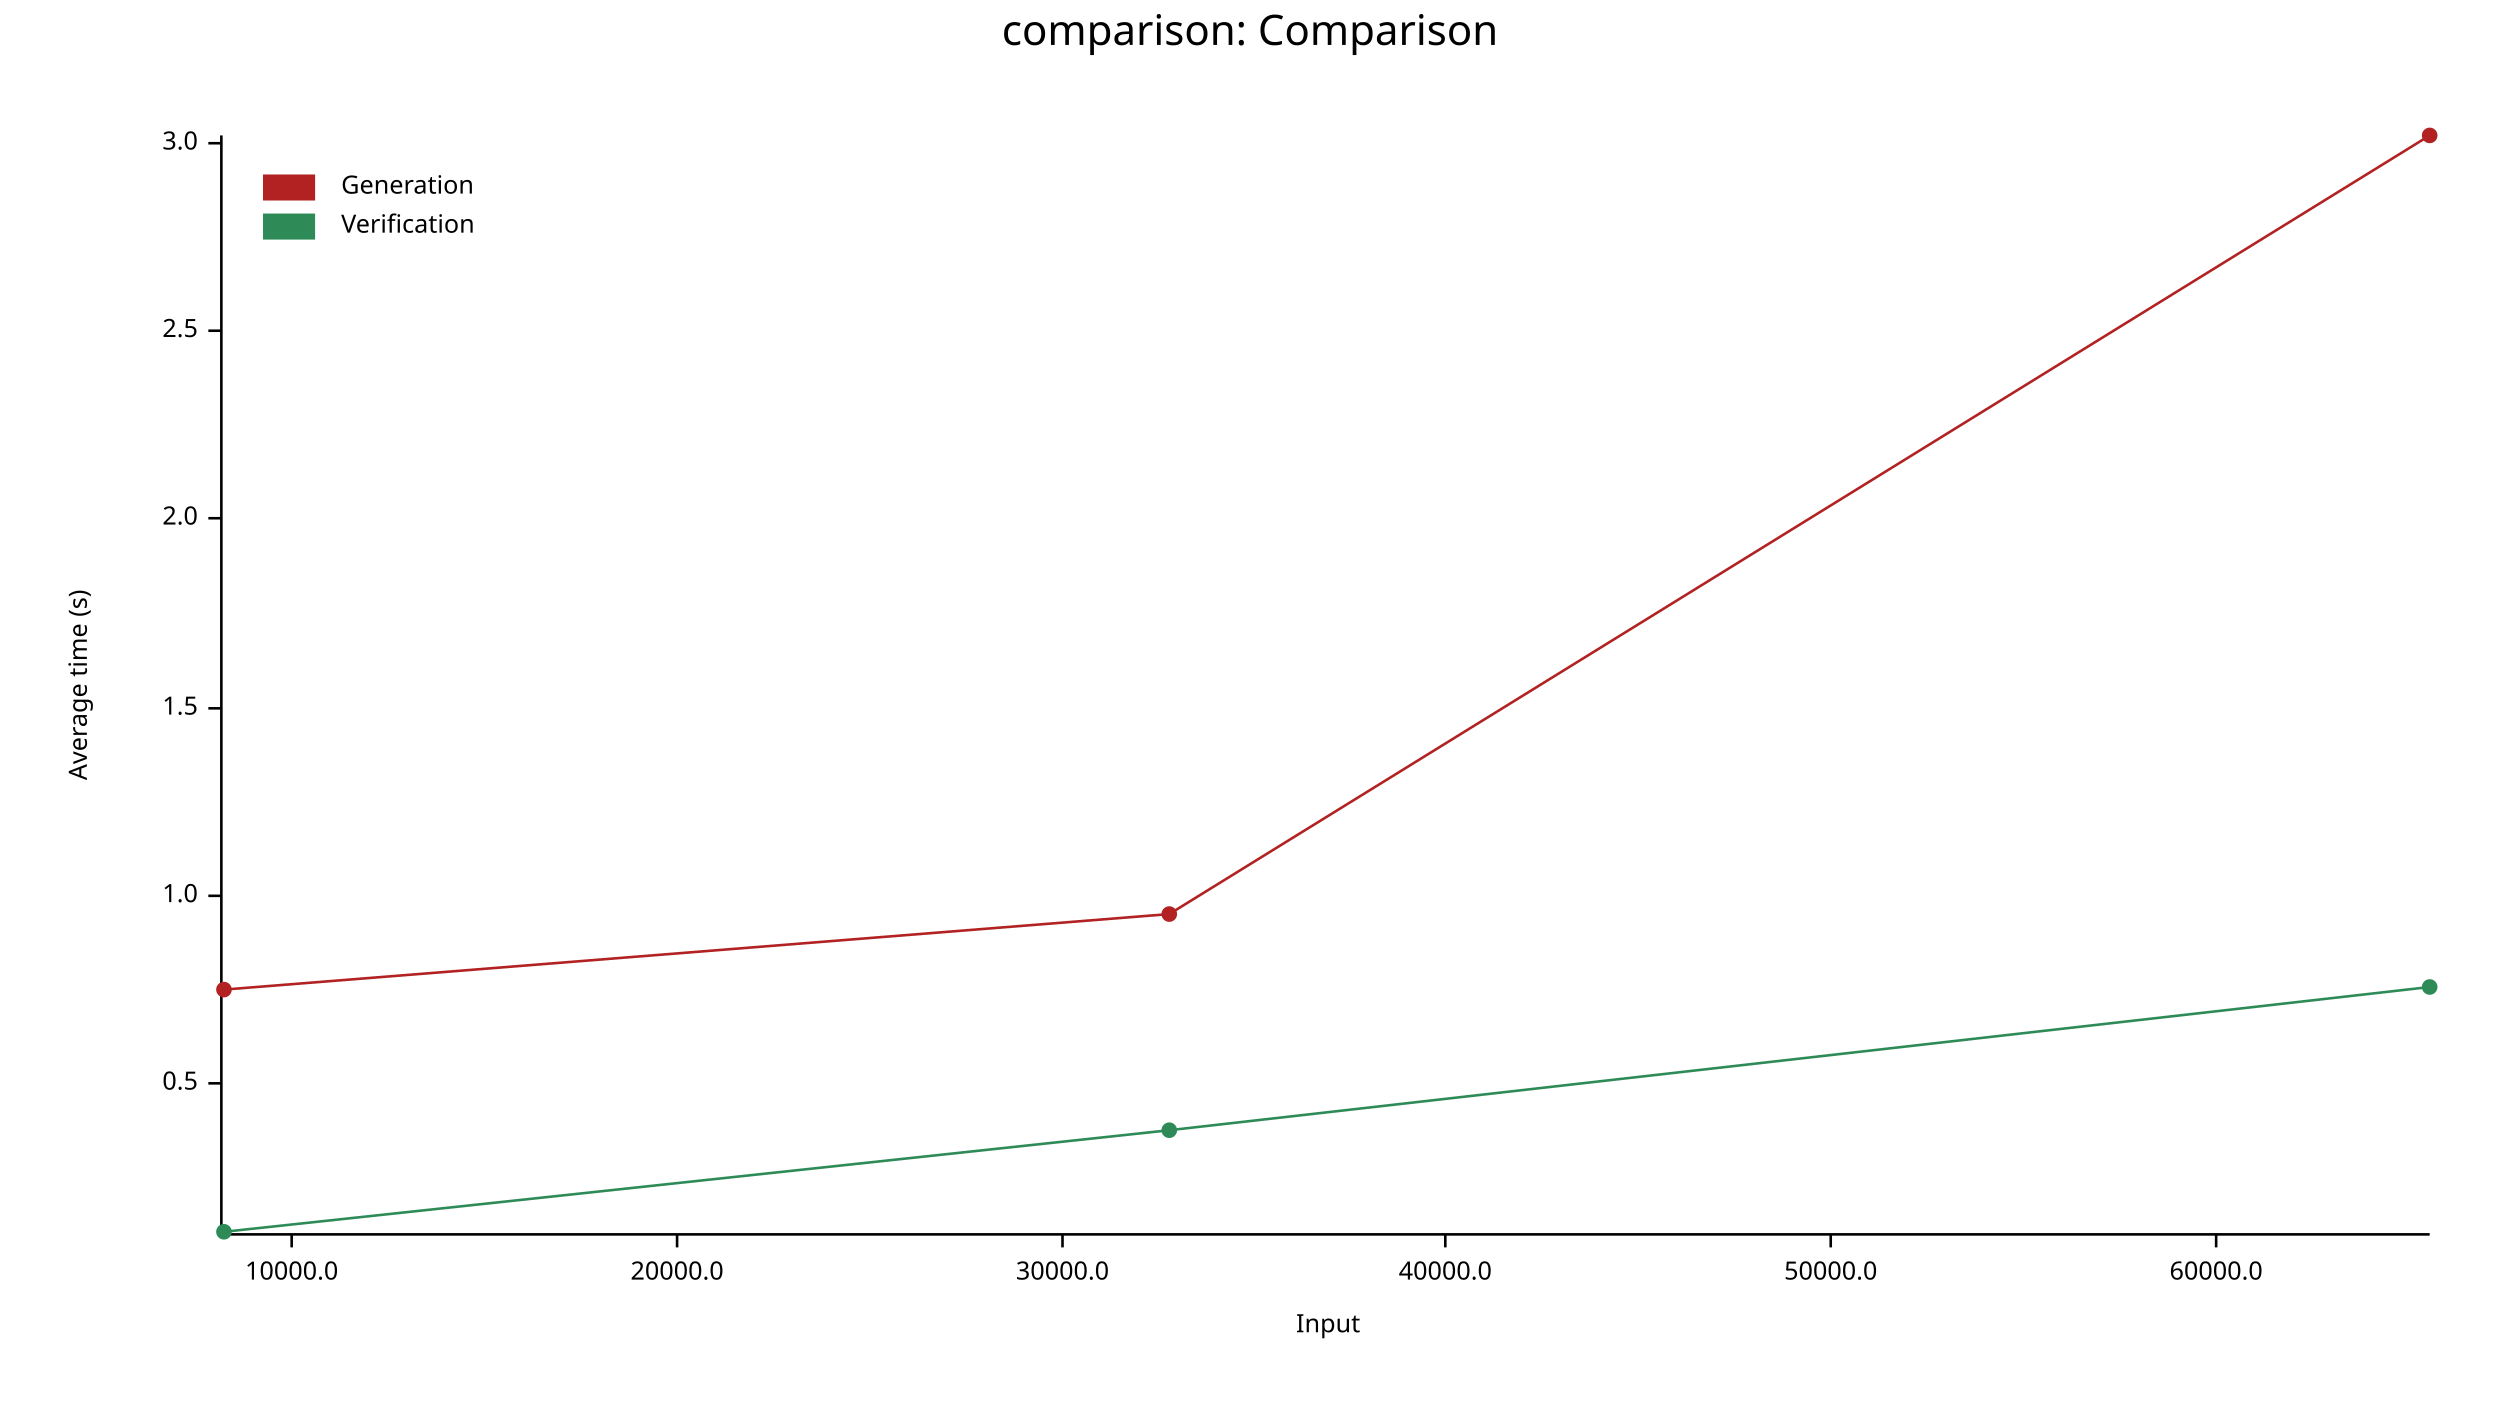
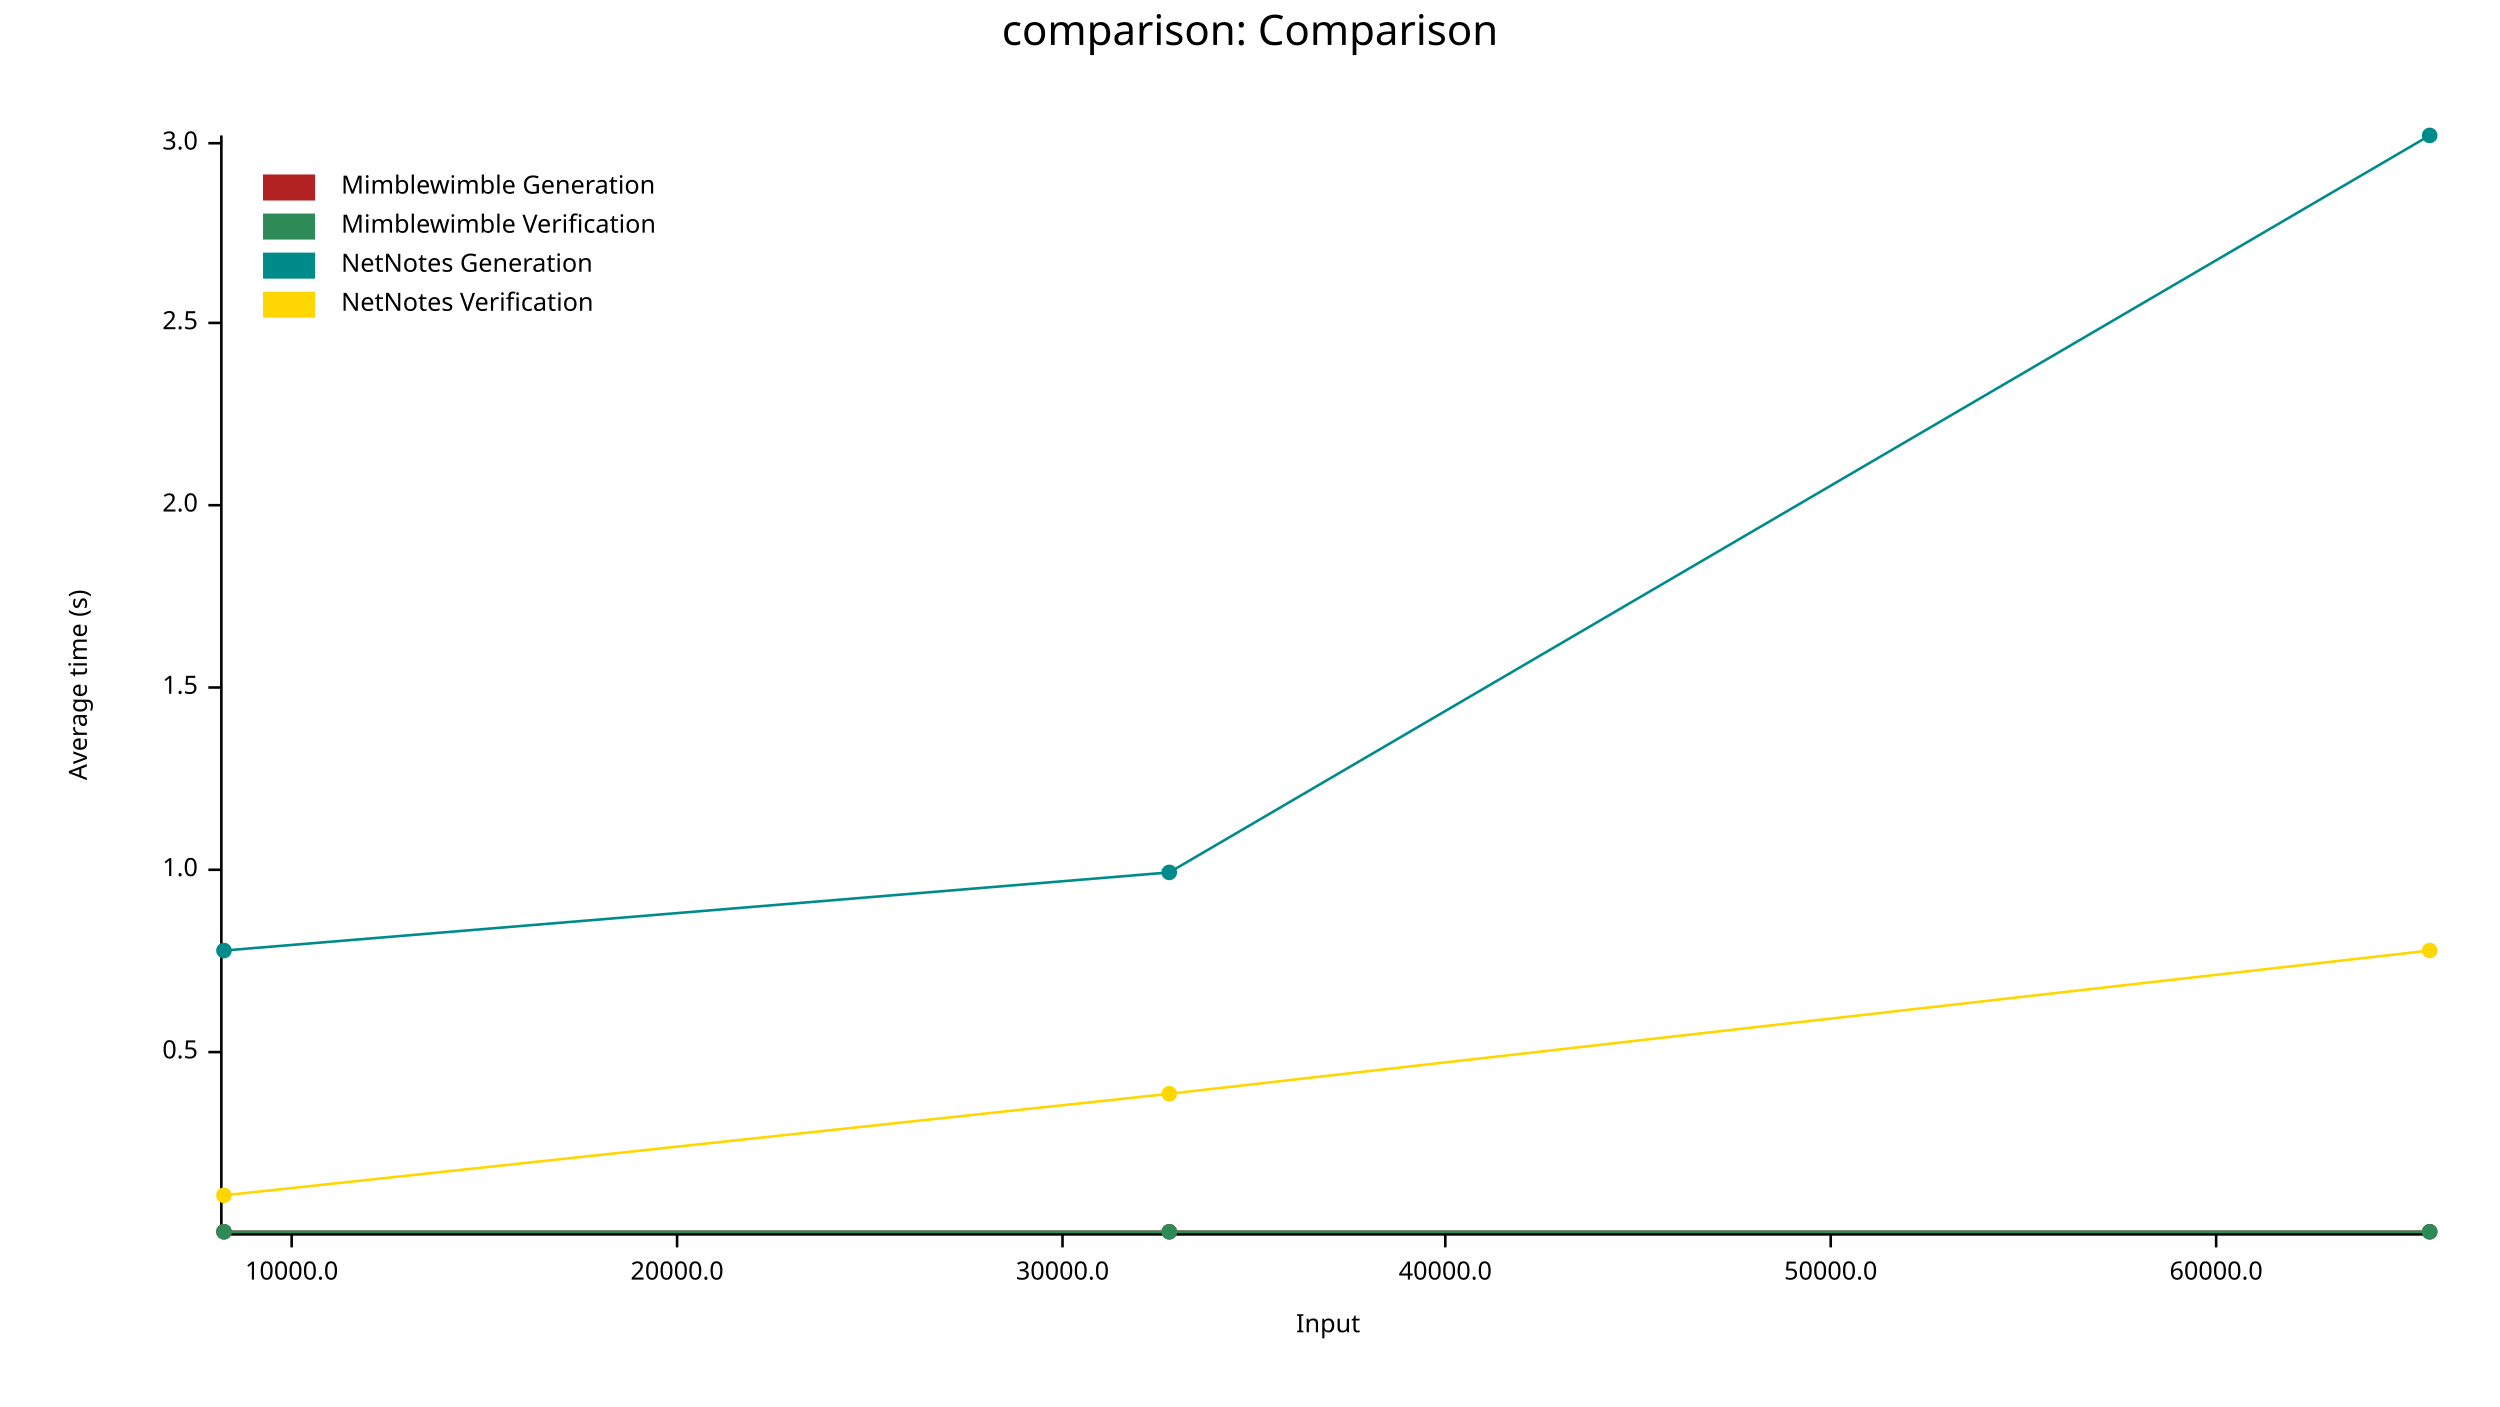
<svg xmlns="http://www.w3.org/2000/svg" width="960" height="540" viewBox="0 0 960 540">
  <text x="480" y="5" dy="0.76em" text-anchor="middle" font-family="sans-serif" font-size="16.129" opacity="1" fill="#000000">
comparison: Comparison
</text>
  <text x="26" y="263" dy="0.76em" text-anchor="middle" font-family="sans-serif" font-size="9.677" opacity="1" fill="#000000" transform="rotate(270, 26, 263)">
Average time (s)
</text>
  <text x="510" y="514" dy="-0.5ex" text-anchor="middle" font-family="sans-serif" font-size="9.677" opacity="1" fill="#000000">
Input
</text>
  <polyline fill="none" opacity="1" stroke="#000000" stroke-width="1" points="85,52 85,473 " />
-   <text x="76" y="416" dy="0.5ex" text-anchor="end" font-family="sans-serif" font-size="9.677" opacity="1" fill="#000000">
+   <text x="76" y="404" dy="0.5ex" text-anchor="end" font-family="sans-serif" font-size="9.677" opacity="1" fill="#000000">
0.5
</text>
-   <polyline fill="none" opacity="1" stroke="#000000" stroke-width="1" points="80,416 85,416 " />
-   <text x="76" y="344" dy="0.5ex" text-anchor="end" font-family="sans-serif" font-size="9.677" opacity="1" fill="#000000">
+   <polyline fill="none" opacity="1" stroke="#000000" stroke-width="1" points="80,404 85,404 " />
+   <text x="76" y="334" dy="0.5ex" text-anchor="end" font-family="sans-serif" font-size="9.677" opacity="1" fill="#000000">
1.0
</text>
-   <polyline fill="none" opacity="1" stroke="#000000" stroke-width="1" points="80,344 85,344 " />
-   <text x="76" y="272" dy="0.5ex" text-anchor="end" font-family="sans-serif" font-size="9.677" opacity="1" fill="#000000">
+   <polyline fill="none" opacity="1" stroke="#000000" stroke-width="1" points="80,334 85,334 " />
+   <text x="76" y="264" dy="0.5ex" text-anchor="end" font-family="sans-serif" font-size="9.677" opacity="1" fill="#000000">
1.5
</text>
-   <polyline fill="none" opacity="1" stroke="#000000" stroke-width="1" points="80,272 85,272 " />
-   <text x="76" y="199" dy="0.5ex" text-anchor="end" font-family="sans-serif" font-size="9.677" opacity="1" fill="#000000">
+   <polyline fill="none" opacity="1" stroke="#000000" stroke-width="1" points="80,264 85,264 " />
+   <text x="76" y="194" dy="0.5ex" text-anchor="end" font-family="sans-serif" font-size="9.677" opacity="1" fill="#000000">
2.0
</text>
-   <polyline fill="none" opacity="1" stroke="#000000" stroke-width="1" points="80,199 85,199 " />
-   <text x="76" y="127" dy="0.5ex" text-anchor="end" font-family="sans-serif" font-size="9.677" opacity="1" fill="#000000">
+   <polyline fill="none" opacity="1" stroke="#000000" stroke-width="1" points="80,194 85,194 " />
+   <text x="76" y="124" dy="0.5ex" text-anchor="end" font-family="sans-serif" font-size="9.677" opacity="1" fill="#000000">
2.5
</text>
-   <polyline fill="none" opacity="1" stroke="#000000" stroke-width="1" points="80,127 85,127 " />
+   <polyline fill="none" opacity="1" stroke="#000000" stroke-width="1" points="80,124 85,124 " />
  <text x="76" y="55" dy="0.5ex" text-anchor="end" font-family="sans-serif" font-size="9.677" opacity="1" fill="#000000">
3.0
</text>
  <polyline fill="none" opacity="1" stroke="#000000" stroke-width="1" points="80,55 85,55 " />
  <polyline fill="none" opacity="1" stroke="#000000" stroke-width="1" points="86,474 933,474 " />
  <text x="112" y="484" dy="0.76em" text-anchor="middle" font-family="sans-serif" font-size="9.677" opacity="1" fill="#000000">
10000.0
</text>
  <polyline fill="none" opacity="1" stroke="#000000" stroke-width="1" points="112,474 112,479 " />
  <text x="260" y="484" dy="0.76em" text-anchor="middle" font-family="sans-serif" font-size="9.677" opacity="1" fill="#000000">
20000.0
</text>
  <polyline fill="none" opacity="1" stroke="#000000" stroke-width="1" points="260,474 260,479 " />
  <text x="408" y="484" dy="0.76em" text-anchor="middle" font-family="sans-serif" font-size="9.677" opacity="1" fill="#000000">
30000.0
</text>
  <polyline fill="none" opacity="1" stroke="#000000" stroke-width="1" points="408,474 408,479 " />
  <text x="555" y="484" dy="0.76em" text-anchor="middle" font-family="sans-serif" font-size="9.677" opacity="1" fill="#000000">
40000.0
</text>
  <polyline fill="none" opacity="1" stroke="#000000" stroke-width="1" points="555,474 555,479 " />
  <text x="703" y="484" dy="0.76em" text-anchor="middle" font-family="sans-serif" font-size="9.677" opacity="1" fill="#000000">
50000.0
</text>
  <polyline fill="none" opacity="1" stroke="#000000" stroke-width="1" points="703,474 703,479 " />
  <text x="851" y="484" dy="0.76em" text-anchor="middle" font-family="sans-serif" font-size="9.677" opacity="1" fill="#000000">
60000.0
</text>
  <polyline fill="none" opacity="1" stroke="#000000" stroke-width="1" points="851,474 851,479 " />
-   <circle cx="86" cy="380" r="3" opacity="1" fill="#B22222" stroke="none" stroke-width="1" />
-   <circle cx="449" cy="351" r="3" opacity="1" fill="#B22222" stroke="none" stroke-width="1" />
-   <circle cx="933" cy="52" r="3" opacity="1" fill="#B22222" stroke="none" stroke-width="1" />
-   <polyline fill="none" opacity="1" stroke="#B22222" stroke-width="1" points="86,380 449,351 933,52 " />
+   <circle cx="86" cy="473" r="3" opacity="1" fill="#B22222" stroke="none" stroke-width="1" />
+   <circle cx="449" cy="473" r="3" opacity="1" fill="#B22222" stroke="none" stroke-width="1" />
+   <circle cx="933" cy="473" r="3" opacity="1" fill="#B22222" stroke="none" stroke-width="1" />
+   <polyline fill="none" opacity="1" stroke="#B22222" stroke-width="1" points="86,473 449,473 933,473 " />
  <circle cx="86" cy="473" r="3" opacity="1" fill="#2E8B57" stroke="none" stroke-width="1" />
-   <circle cx="449" cy="434" r="3" opacity="1" fill="#2E8B57" stroke="none" stroke-width="1" />
-   <circle cx="933" cy="379" r="3" opacity="1" fill="#2E8B57" stroke="none" stroke-width="1" />
-   <polyline fill="none" opacity="1" stroke="#2E8B57" stroke-width="1" points="86,473 449,434 933,379 " />
+   <circle cx="449" cy="473" r="3" opacity="1" fill="#2E8B57" stroke="none" stroke-width="1" />
+   <circle cx="933" cy="473" r="3" opacity="1" fill="#2E8B57" stroke="none" stroke-width="1" />
+   <polyline fill="none" opacity="1" stroke="#2E8B57" stroke-width="1" points="86,473 449,473 933,473 " />
+   <circle cx="86" cy="365" r="3" opacity="1" fill="#008B8B" stroke="none" stroke-width="1" />
+   <circle cx="449" cy="335" r="3" opacity="1" fill="#008B8B" stroke="none" stroke-width="1" />
+   <circle cx="933" cy="52" r="3" opacity="1" fill="#008B8B" stroke="none" stroke-width="1" />
+   <polyline fill="none" opacity="1" stroke="#008B8B" stroke-width="1" points="86,365 449,335 933,52 " />
+   <circle cx="86" cy="459" r="3" opacity="1" fill="#FFD700" stroke="none" stroke-width="1" />
+   <circle cx="449" cy="420" r="3" opacity="1" fill="#FFD700" stroke="none" stroke-width="1" />
+   <circle cx="933" cy="365" r="3" opacity="1" fill="#FFD700" stroke="none" stroke-width="1" />
+   <polyline fill="none" opacity="1" stroke="#FFD700" stroke-width="1" points="86,459 449,420 933,365 " />
  <text x="131" y="67" dy="0.76em" text-anchor="start" font-family="sans-serif" font-size="9.677" opacity="1" fill="#000000">
- Generation
+ Mimblewimble Generation
</text>
  <text x="131" y="82" dy="0.76em" text-anchor="start" font-family="sans-serif" font-size="9.677" opacity="1" fill="#000000">
- Verification
+ Mimblewimble Verification
+ </text>
+   <text x="131" y="97" dy="0.76em" text-anchor="start" font-family="sans-serif" font-size="9.677" opacity="1" fill="#000000">
+ NetNotes Generation
+ </text>
+   <text x="131" y="112" dy="0.76em" text-anchor="start" font-family="sans-serif" font-size="9.677" opacity="1" fill="#000000">
+ NetNotes Verification
</text>
  <rect x="101" y="67" width="20" height="10" opacity="1" fill="#B22222" stroke="none" />
  <rect x="101" y="82" width="20" height="10" opacity="1" fill="#2E8B57" stroke="none" />
+   <rect x="101" y="97" width="20" height="10" opacity="1" fill="#008B8B" stroke="none" />
+   <rect x="101" y="112" width="20" height="10" opacity="1" fill="#FFD700" stroke="none" />
</svg>
